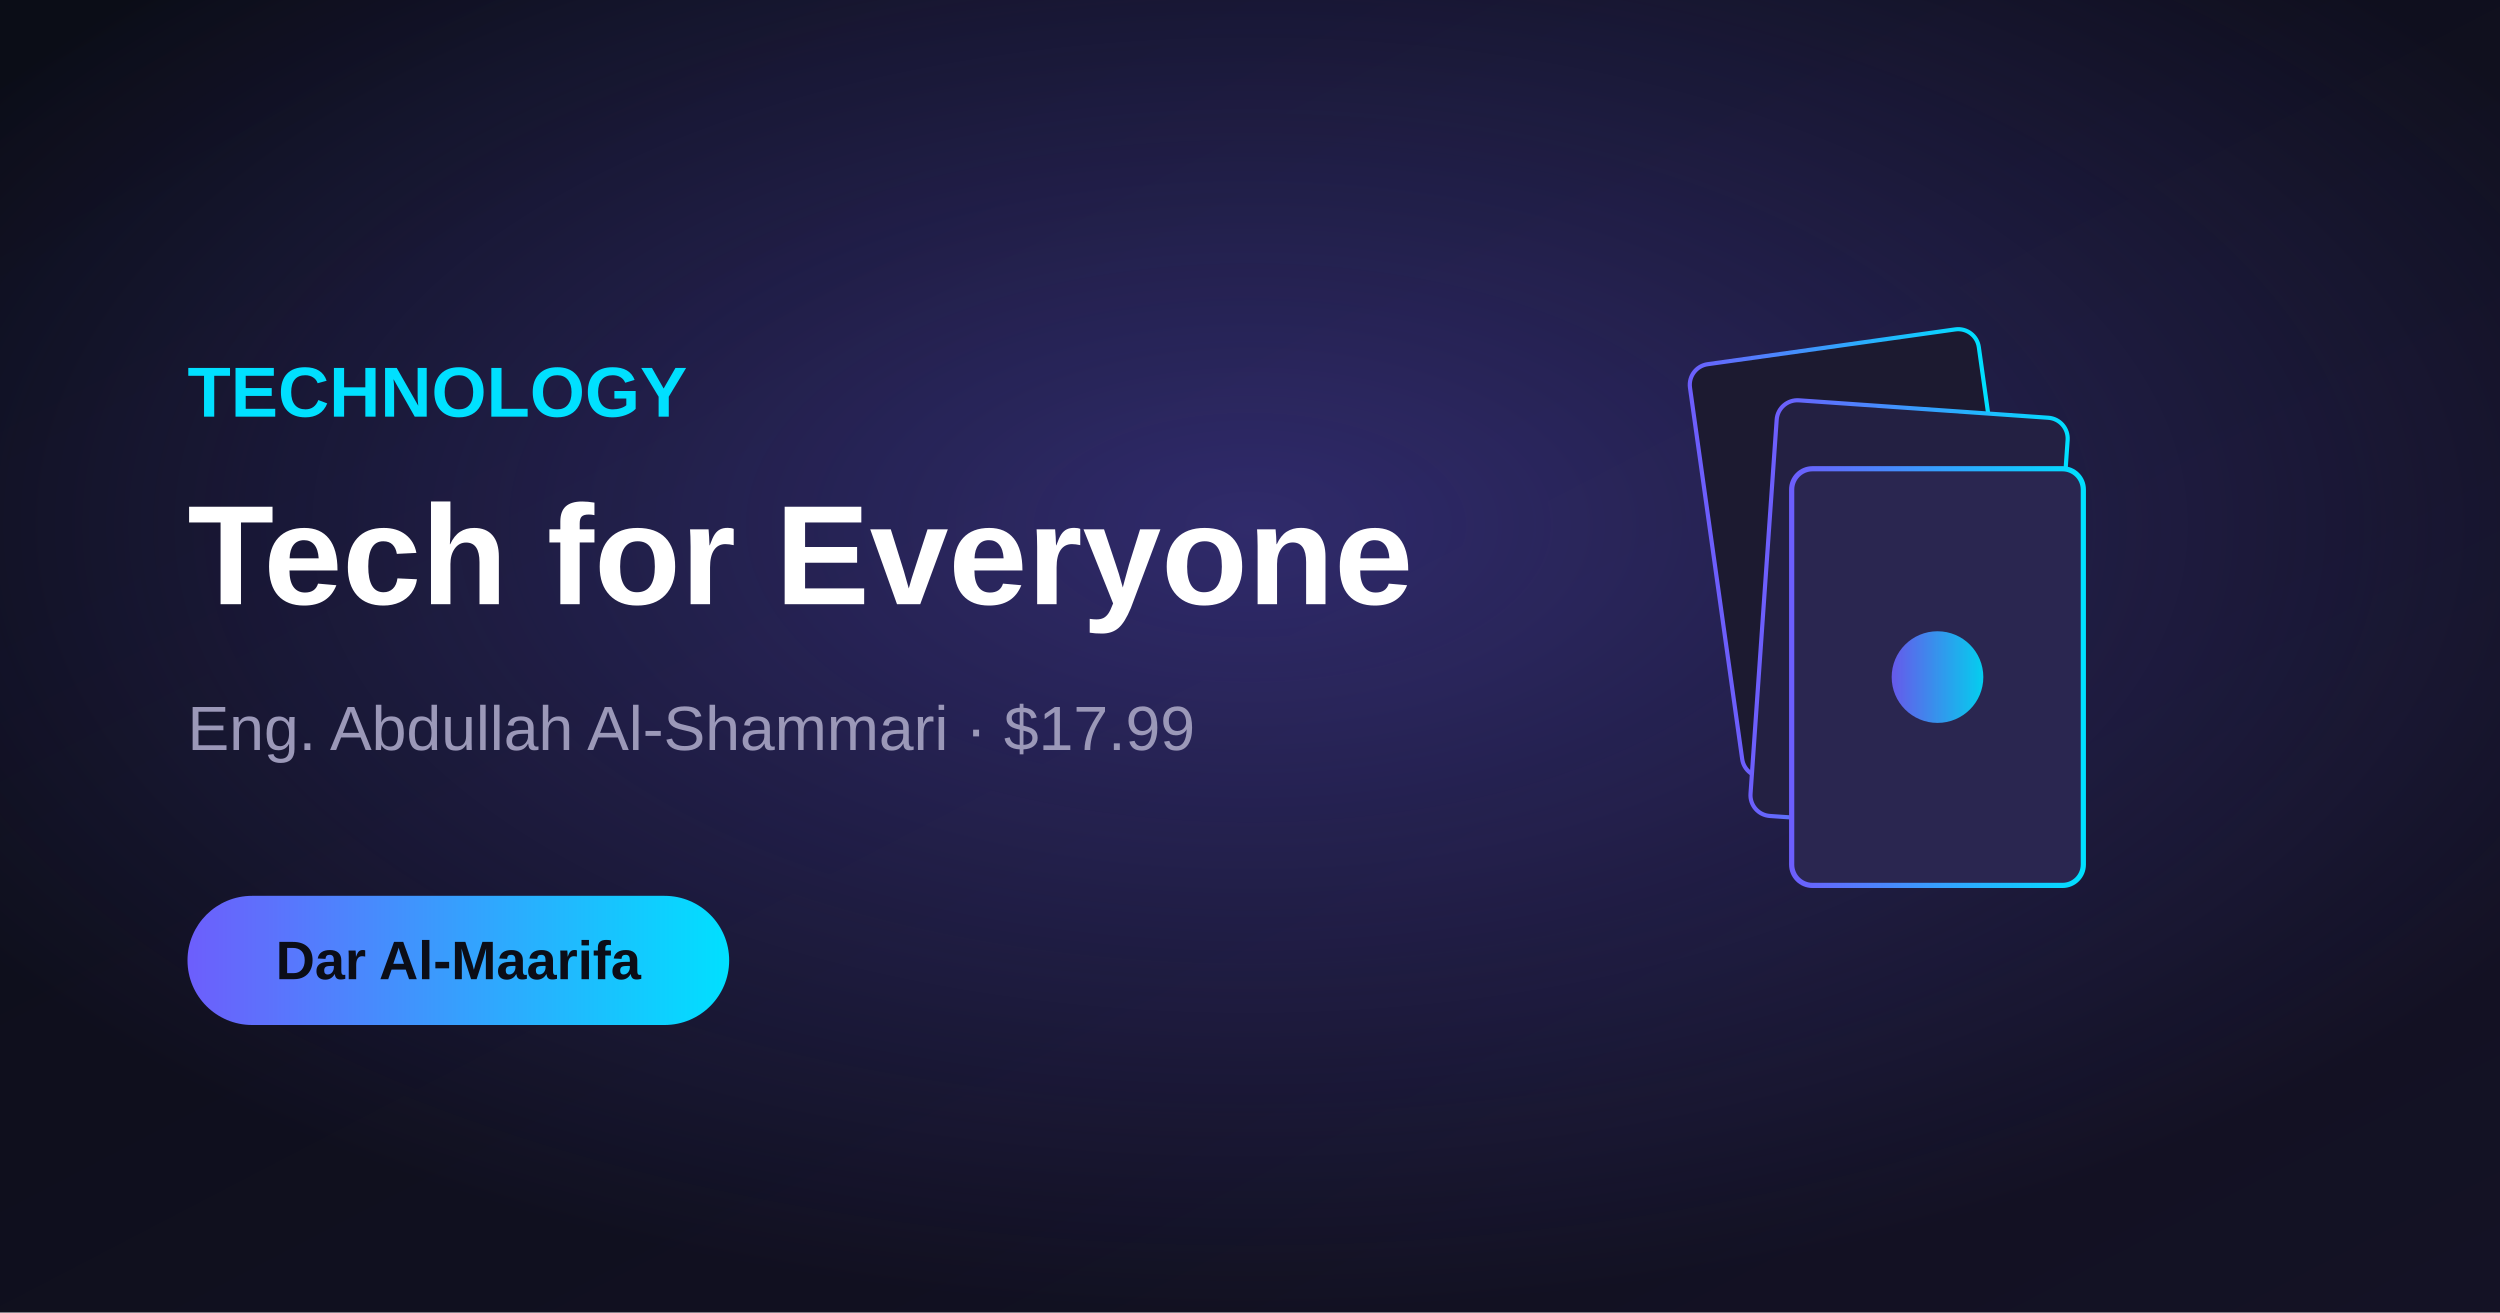
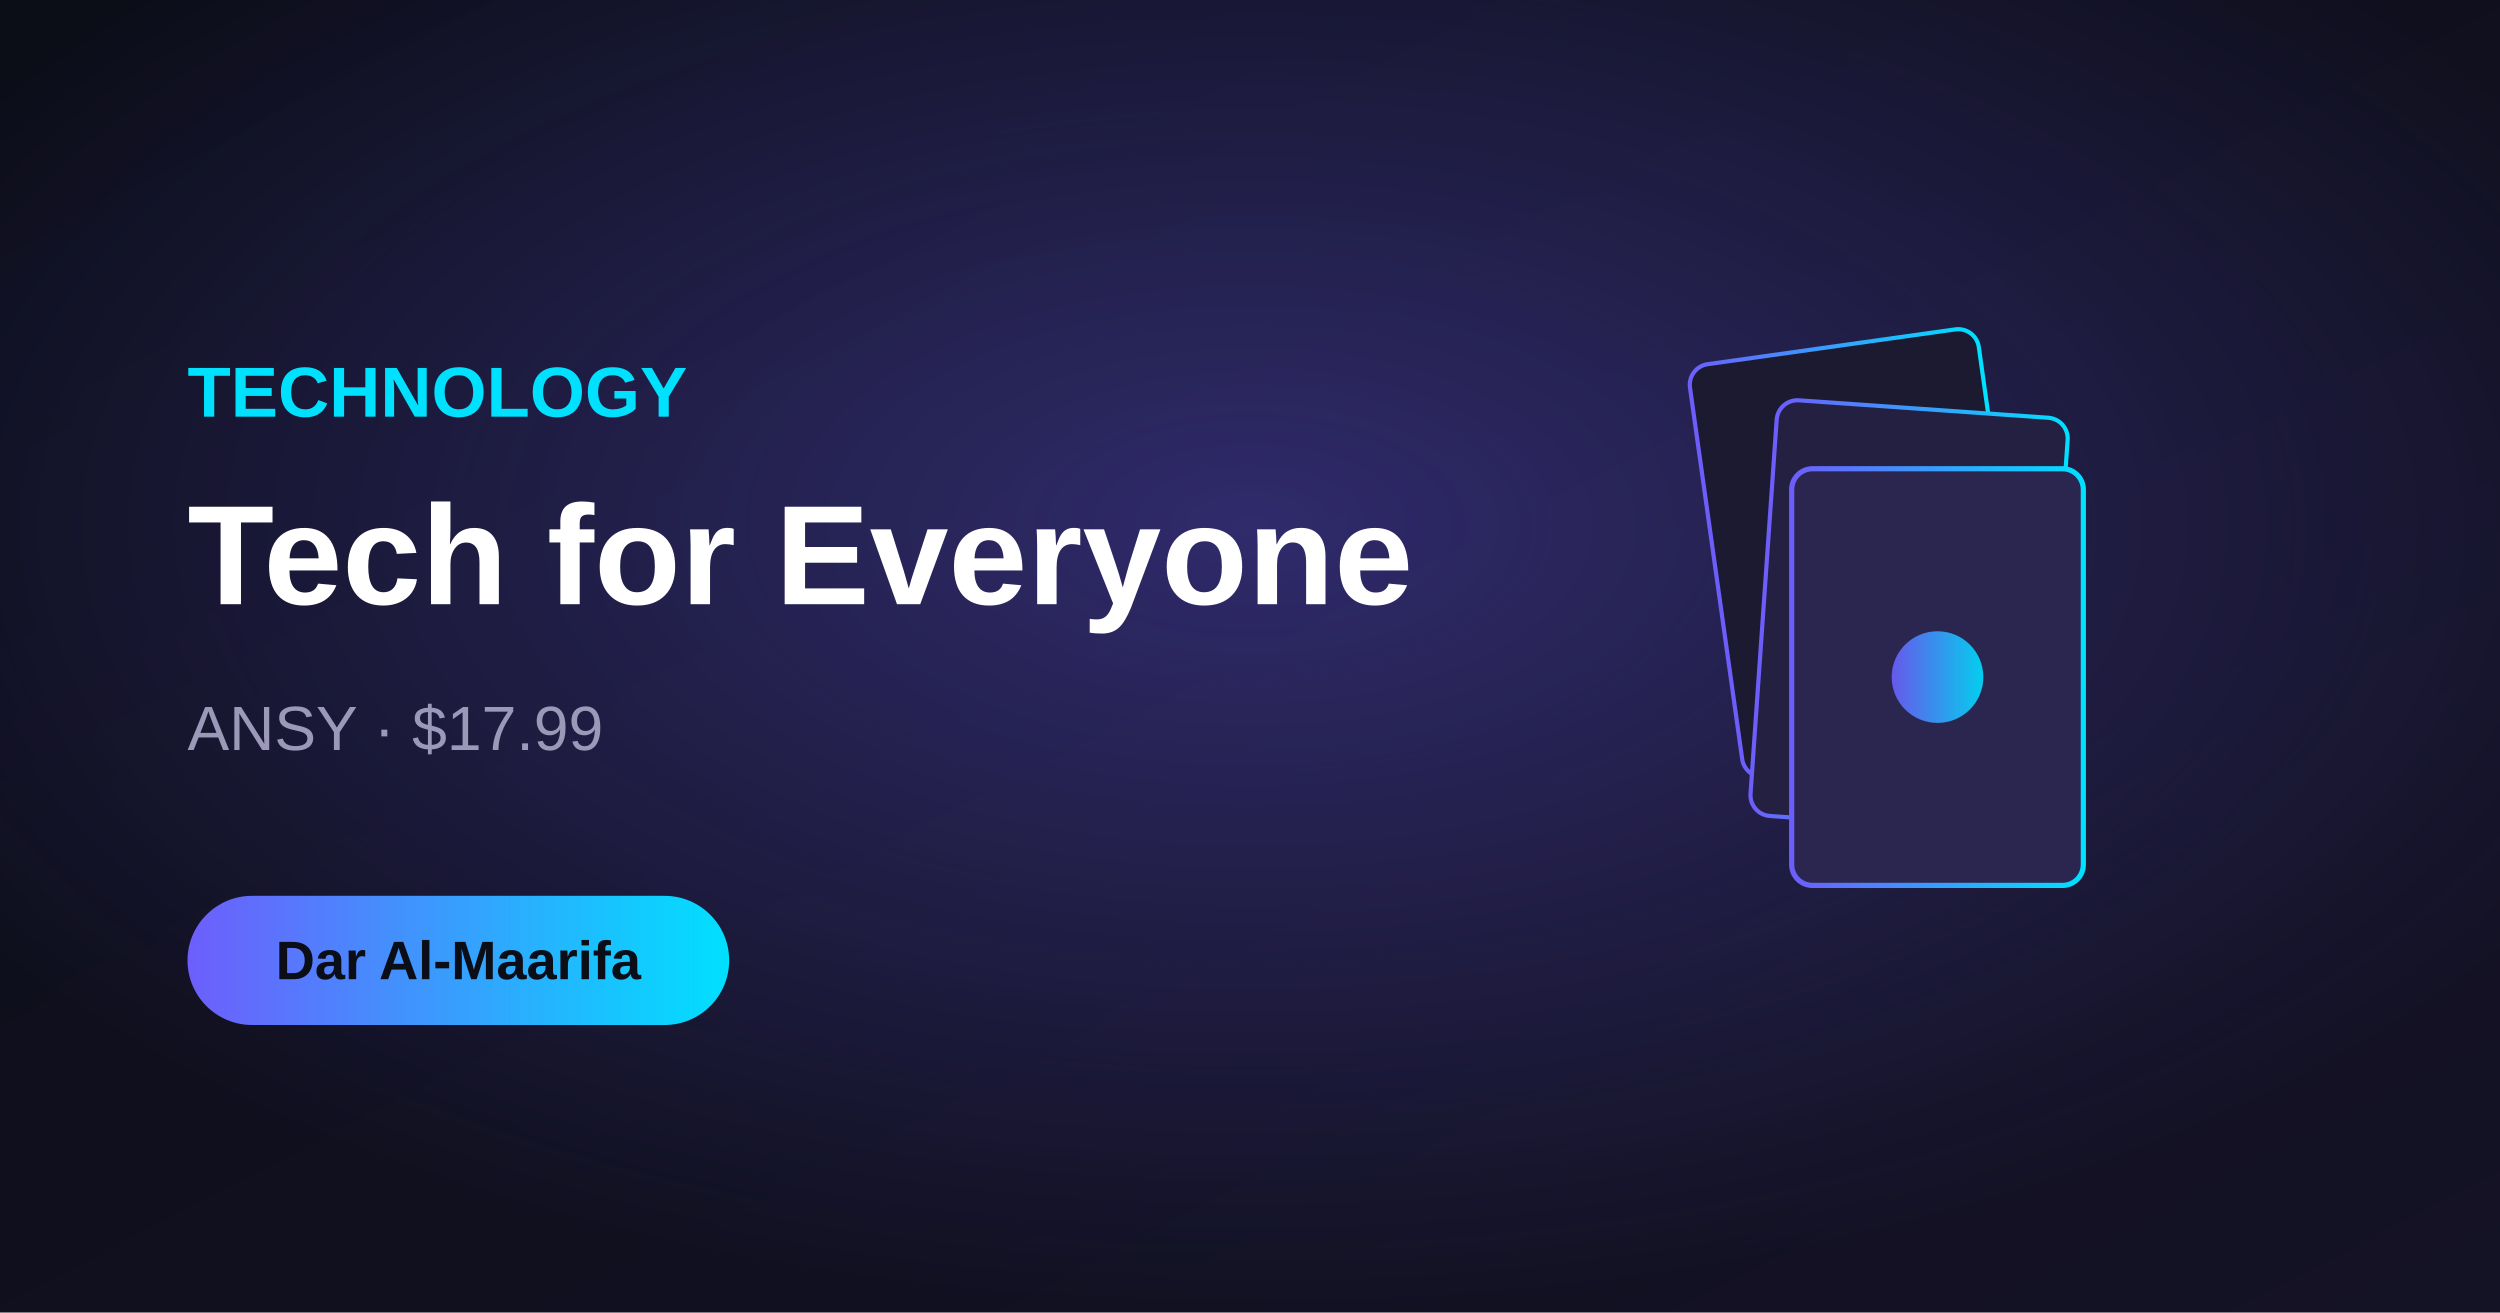
<svg xmlns="http://www.w3.org/2000/svg" width="1200" height="630" viewBox="0 0 1200 630">
  <defs>
    <linearGradient id="bg" x1="0" y1="0" x2="1" y2="1">
      <stop offset="0" stop-color="#0b0d17" />
      <stop offset="1" stop-color="#141225" />
    </linearGradient>
    <radialGradient id="glow" cx="0.5" cy="0.4" r="0.6">
      <stop offset="0" stop-color="#6d5efc" stop-opacity="0.35" />
      <stop offset="1" stop-color="#6d5efc" stop-opacity="0" />
    </radialGradient>
    <linearGradient id="accent" x1="0" y1="0" x2="1" y2="0">
      <stop offset="0" stop-color="#6d5efc" />
      <stop offset="1" stop-color="#00e0ff" />
    </linearGradient>
  </defs>
  <rect width="1200" height="630" fill="url(#bg)" />
  <rect width="1200" height="630" fill="url(#glow)" />
  <g transform="translate(900 315)">
    <rect x="-70" y="-150" width="140" height="200" rx="10" fill="#1c1a30" stroke="url(#accent)" stroke-width="2" transform="rotate(-8)" />
    <rect x="-55" y="-120" width="140" height="200" rx="10" fill="#232042" stroke="url(#accent)" stroke-width="2" transform="rotate(4)" />
    <rect x="-40" y="-90" width="140" height="200" rx="10" fill="#2a2650" stroke="url(#accent)" stroke-width="2.5" />
    <circle cx="30" cy="10" r="22" fill="url(#accent)" opacity="0.9" />
  </g>
  <text x="90" y="200" font-family="Segoe UI, Tahoma, Arial, sans-serif" font-size="34" font-weight="700" fill="#00e0ff">TECHNOLOGY</text>
  <text x="90" y="290" font-family="Segoe UI, Tahoma, Arial, sans-serif" font-size="68" font-weight="800" fill="#ffffff">Tech for Everyone</text>
-   <text x="90" y="360" font-family="Segoe UI, Tahoma, Arial, sans-serif" font-size="30" fill="#9b98b8">Eng. Abdullah Al-Shammari · $17.99</text>
+   <text x="90" y="360" font-family="Segoe UI, Tahoma, Arial, sans-serif" font-size="30" fill="#9b98b8">ANSY · $17.99</text>
  <rect x="90" y="430" width="260" height="62" rx="31" fill="url(#accent)" />
  <text x="220" y="470" font-family="Segoe UI, Tahoma, Arial, sans-serif" font-size="26" font-weight="700" fill="#0b0d17" text-anchor="middle">Dar Al-Maarifa</text>
</svg>
